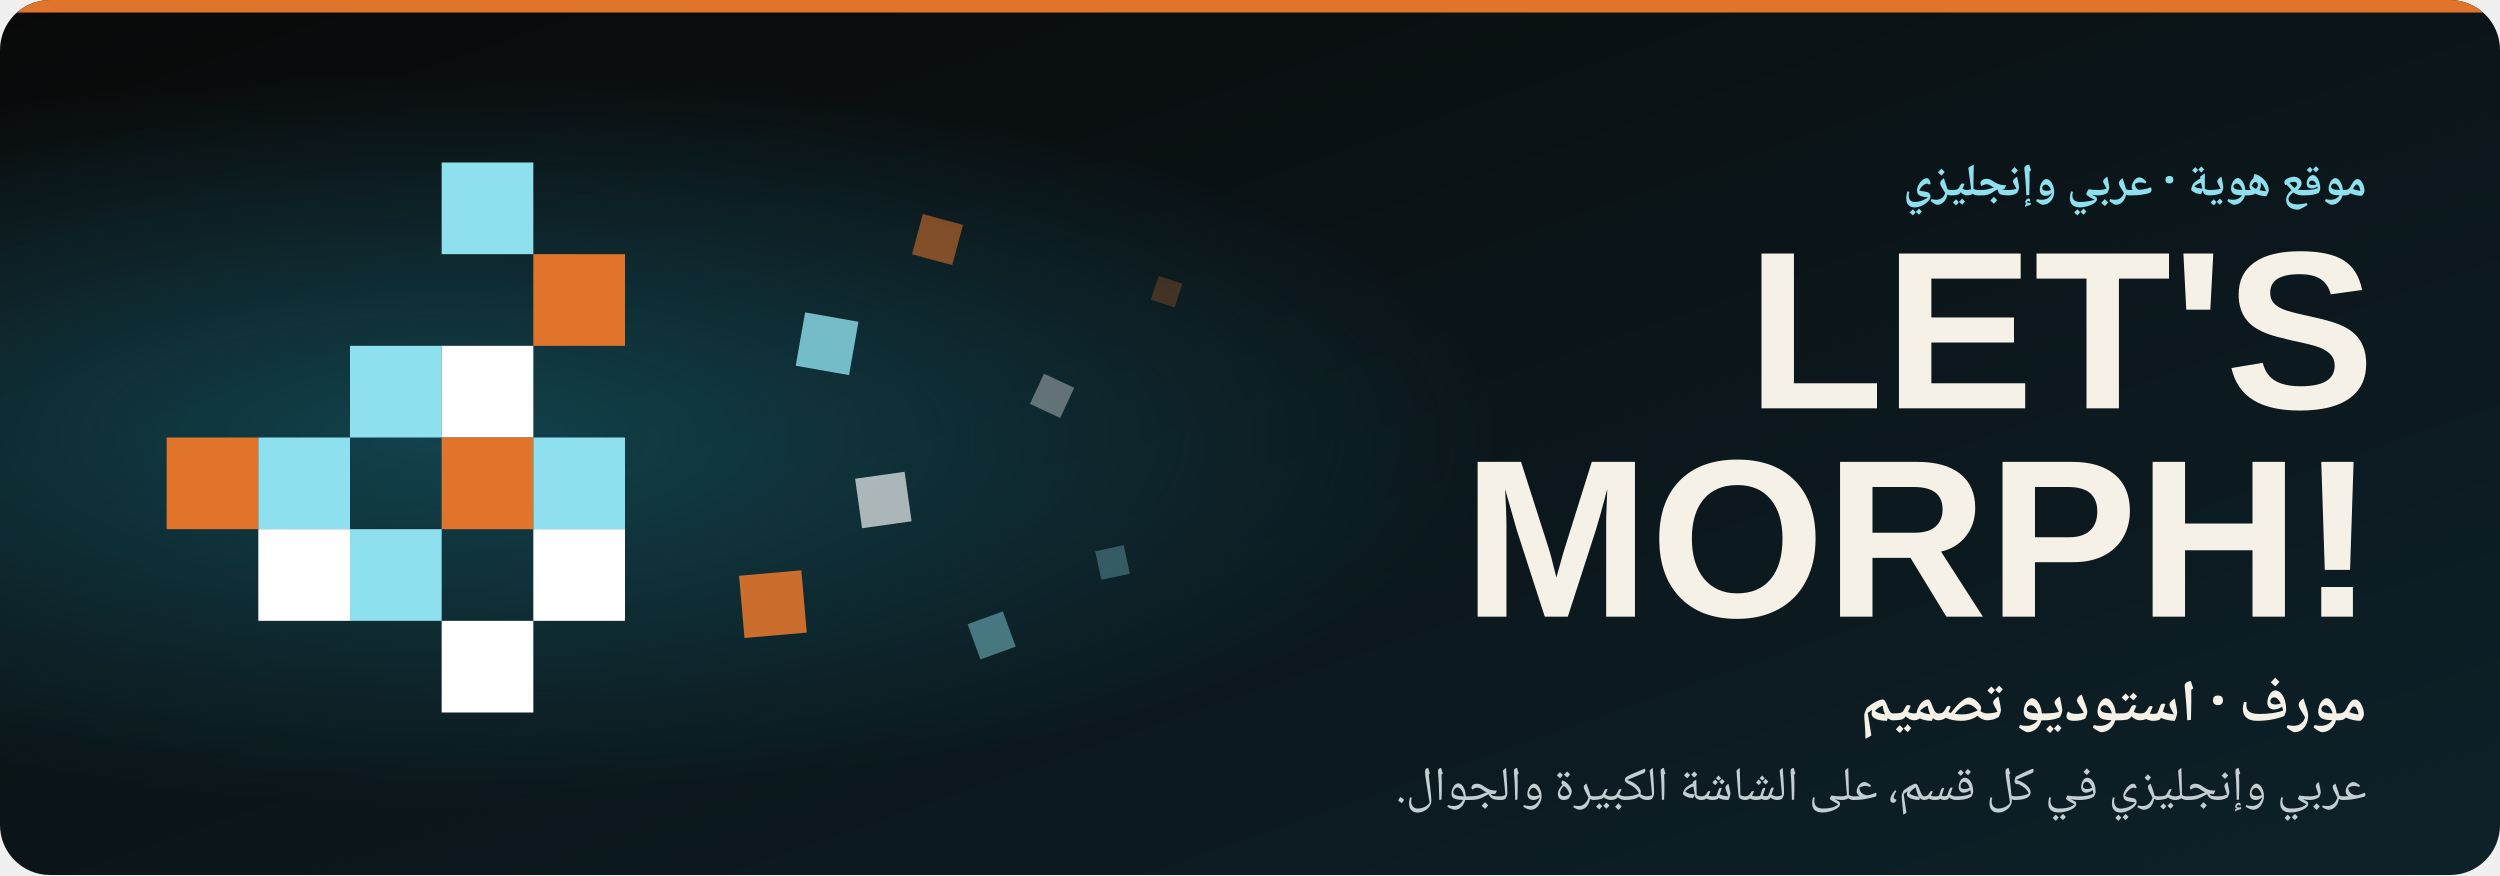
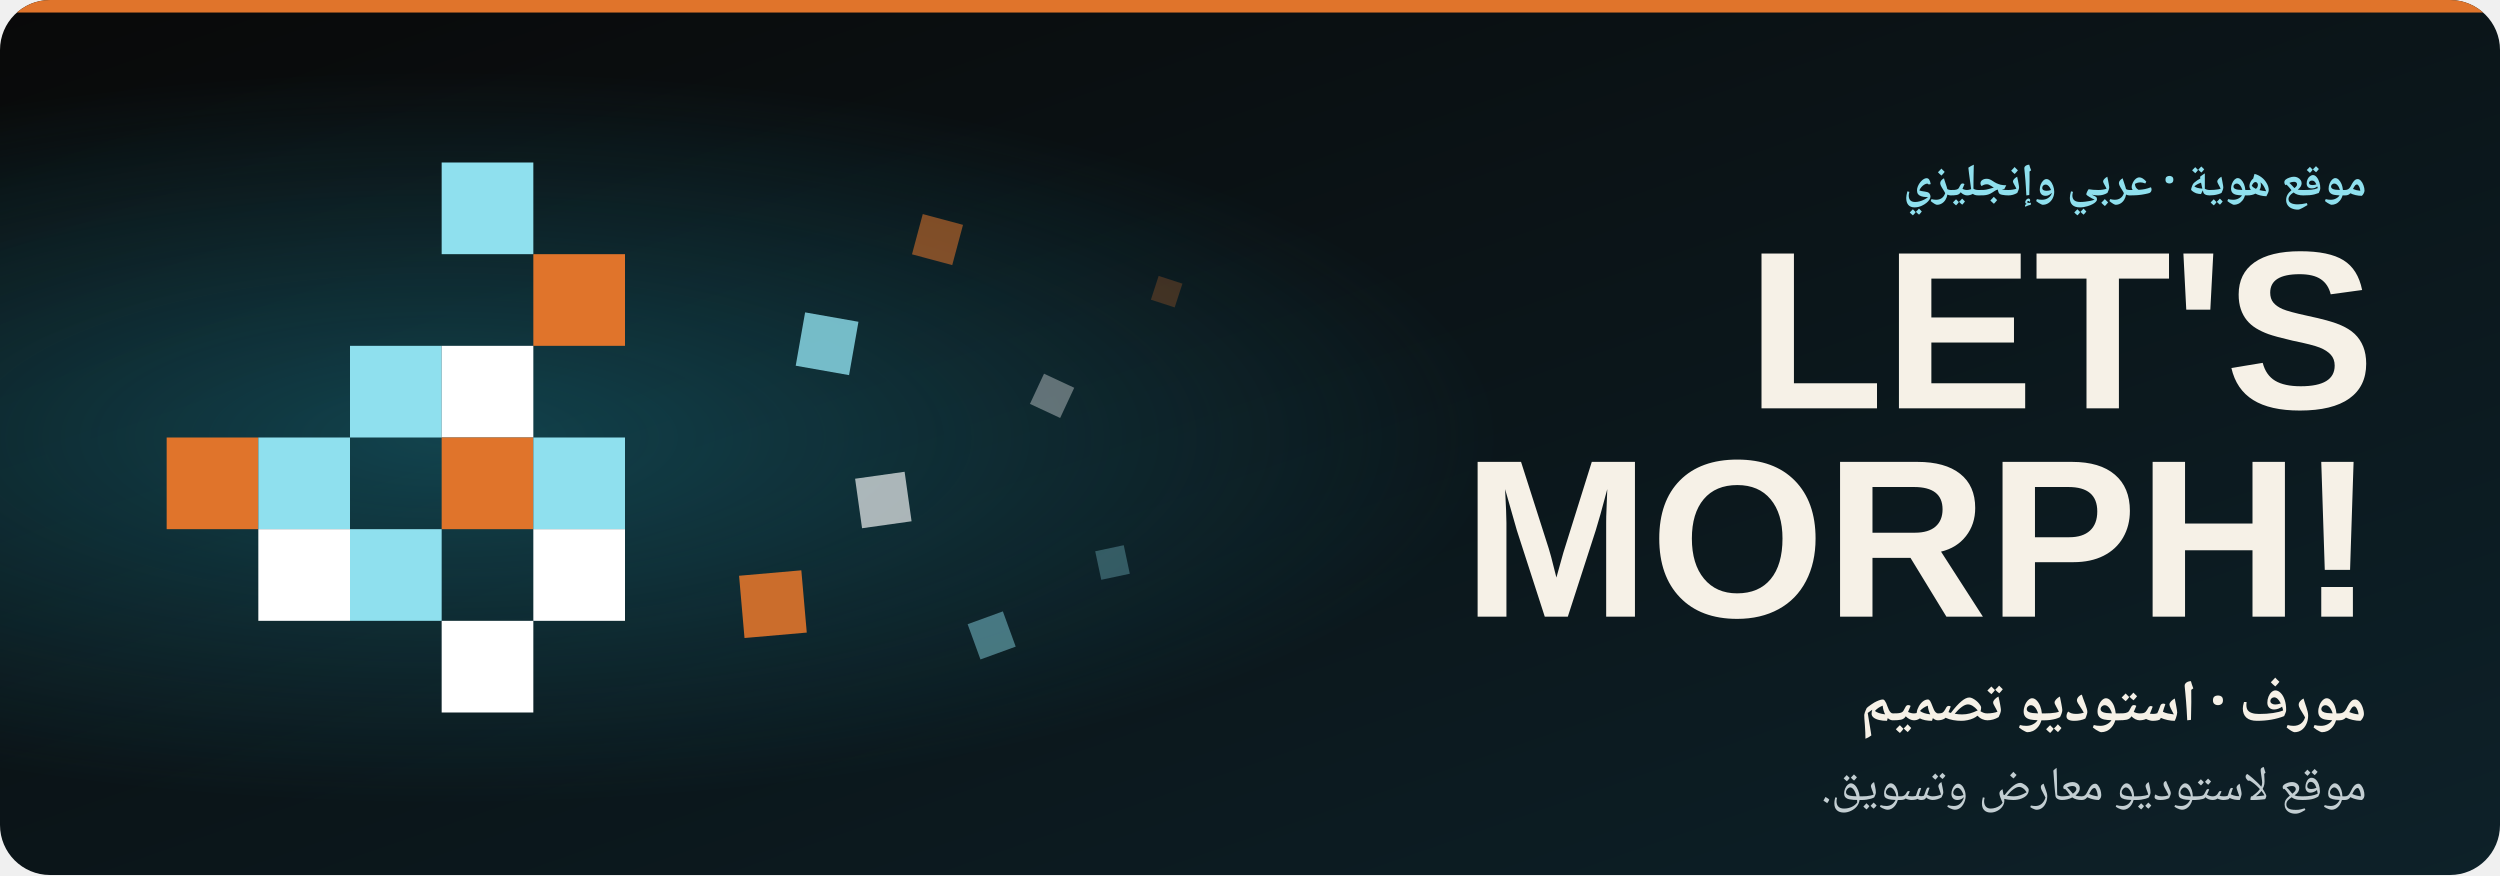
<svg xmlns="http://www.w3.org/2000/svg" width="1200" height="420" viewBox="0 0 1200 420" role="img" aria-labelledby="t d">
  <defs>
    <linearGradient id="bg" x1="0" y1="0" x2="1" y2="1">
      <stop offset="0" stop-color="#090909" />
      <stop offset="1" stop-color="#0D2129" />
    </linearGradient>
    <radialGradient id="glow" cx="0.18" cy="0.5" r="0.42">
      <stop offset="0" stop-color="#1B7F93" stop-opacity="0.45" />
      <stop offset="1" stop-color="#1B7F93" stop-opacity="0" />
    </radialGradient>
    <clipPath id="card">
      <rect width="1200" height="420" rx="24" />
    </clipPath>
  </defs>
  <g clip-path="url(#card)">
    <rect width="1200" height="420" fill="url(#bg)" />
    <rect width="1200" height="420" fill="url(#glow)" />
    <rect width="1200" height="6" fill="#E0742B" />
  </g>
  <g id="title-block">
    <text x="1136" y="94" direction="rtl" text-anchor="start" font-family="'Segoe UI', Tahoma, 'Noto Naskh Arabic', 'Geeza Pro', 'Noto Sans Arabic', sans-serif" font-weight="600" font-size="22" fill="#8FE0EE">موقع هوية · عربي وإنجليزي</text>
    <text x="1140" y="196" text-anchor="end" font-family="Bahnschrift, 'DIN Alternate', 'DIN Condensed', 'Arial Narrow', 'Helvetica Neue', Arial, sans-serif" font-weight="700" font-size="108" fill="#F6F1E7">LET'S</text>
    <text x="1140" y="296" text-anchor="end" font-family="Bahnschrift, 'DIN Alternate', 'DIN Condensed', 'Arial Narrow', 'Helvetica Neue', Arial, sans-serif" font-weight="700" font-size="108" fill="#F6F1E7">MORPH!</text>
    <text x="1136" y="346" direction="rtl" text-anchor="start" font-family="'Segoe UI', Tahoma, 'Noto Naskh Arabic', 'Geeza Pro', 'Noto Sans Arabic', sans-serif" font-weight="700" font-size="28" fill="#F6F1E7">مورف · استوديو تصميم</text>
-     <text x="1136" y="384" direction="rtl" text-anchor="start" font-family="'Segoe UI', Tahoma, 'Noto Naskh Arabic', 'Geeza Pro', 'Noto Sans Arabic', sans-serif" font-size="23" fill="#C3CED2">عربي وإنجليزي في كل قسم، على الشاشة الكبيرة والجوال.</text>
+     <text x="1136" y="384" direction="rtl" text-anchor="start" font-family="'Segoe UI', Tahoma, 'Noto Naskh Arabic', 'Geeza Pro', 'Noto Sans Arabic', sans-serif" font-size="23" fill="#C3CED2">موقع لاستوديو معارض وتسويق.</text>
  </g>
  <g id="morph-motif">
    <rect x="554" y="134" width="12" height="12" fill="#E0742B" opacity="0.25" transform="rotate(18 560 140)" />
    <rect x="527" y="263" width="14" height="14" fill="#8FE0EE" opacity="0.3" transform="rotate(-12 534 270)" />
    <rect x="497" y="182" width="16" height="16" fill="#FFFFFF" opacity="0.35" transform="rotate(25 505 190)" />
    <rect x="467" y="296" width="18" height="18" fill="#8FE0EE" opacity="0.45" transform="rotate(-20 476 305)" />
    <rect x="440" y="105" width="20" height="20" fill="#E0742B" opacity="0.55" transform="rotate(15 450 115)" />
    <rect x="412" y="228" width="24" height="24" fill="#FFFFFF" opacity="0.65" transform="rotate(-8 424 240)" />
    <rect x="384" y="152" width="26" height="26" fill="#8FE0EE" opacity="0.8" transform="rotate(10 397 165)" />
    <rect x="356" y="275" width="30" height="30" fill="#E0742B" opacity="0.9" transform="rotate(-5 371 290)" />
    <rect x="212" y="78" width="44" height="44" fill="#8FE0EE" />
    <rect x="256" y="122" width="44" height="44" fill="#E0742B" />
    <rect x="168" y="166" width="44" height="44" fill="#8FE0EE" />
    <rect x="212" y="166" width="44" height="44" fill="#FFFFFF" />
    <rect x="80" y="210" width="44" height="44" fill="#E0742B" />
    <rect x="124" y="210" width="44" height="44" fill="#8FE0EE" />
    <rect x="212" y="210" width="44" height="44" fill="#E0742B" />
    <rect x="256" y="210" width="44" height="44" fill="#8FE0EE" />
    <rect x="124" y="254" width="44" height="44" fill="#FFFFFF" />
    <rect x="168" y="254" width="44" height="44" fill="#8FE0EE" />
    <rect x="256" y="254" width="44" height="44" fill="#FFFFFF" />
    <rect x="212" y="298" width="44" height="44" fill="#FFFFFF" />
  </g>
</svg>
